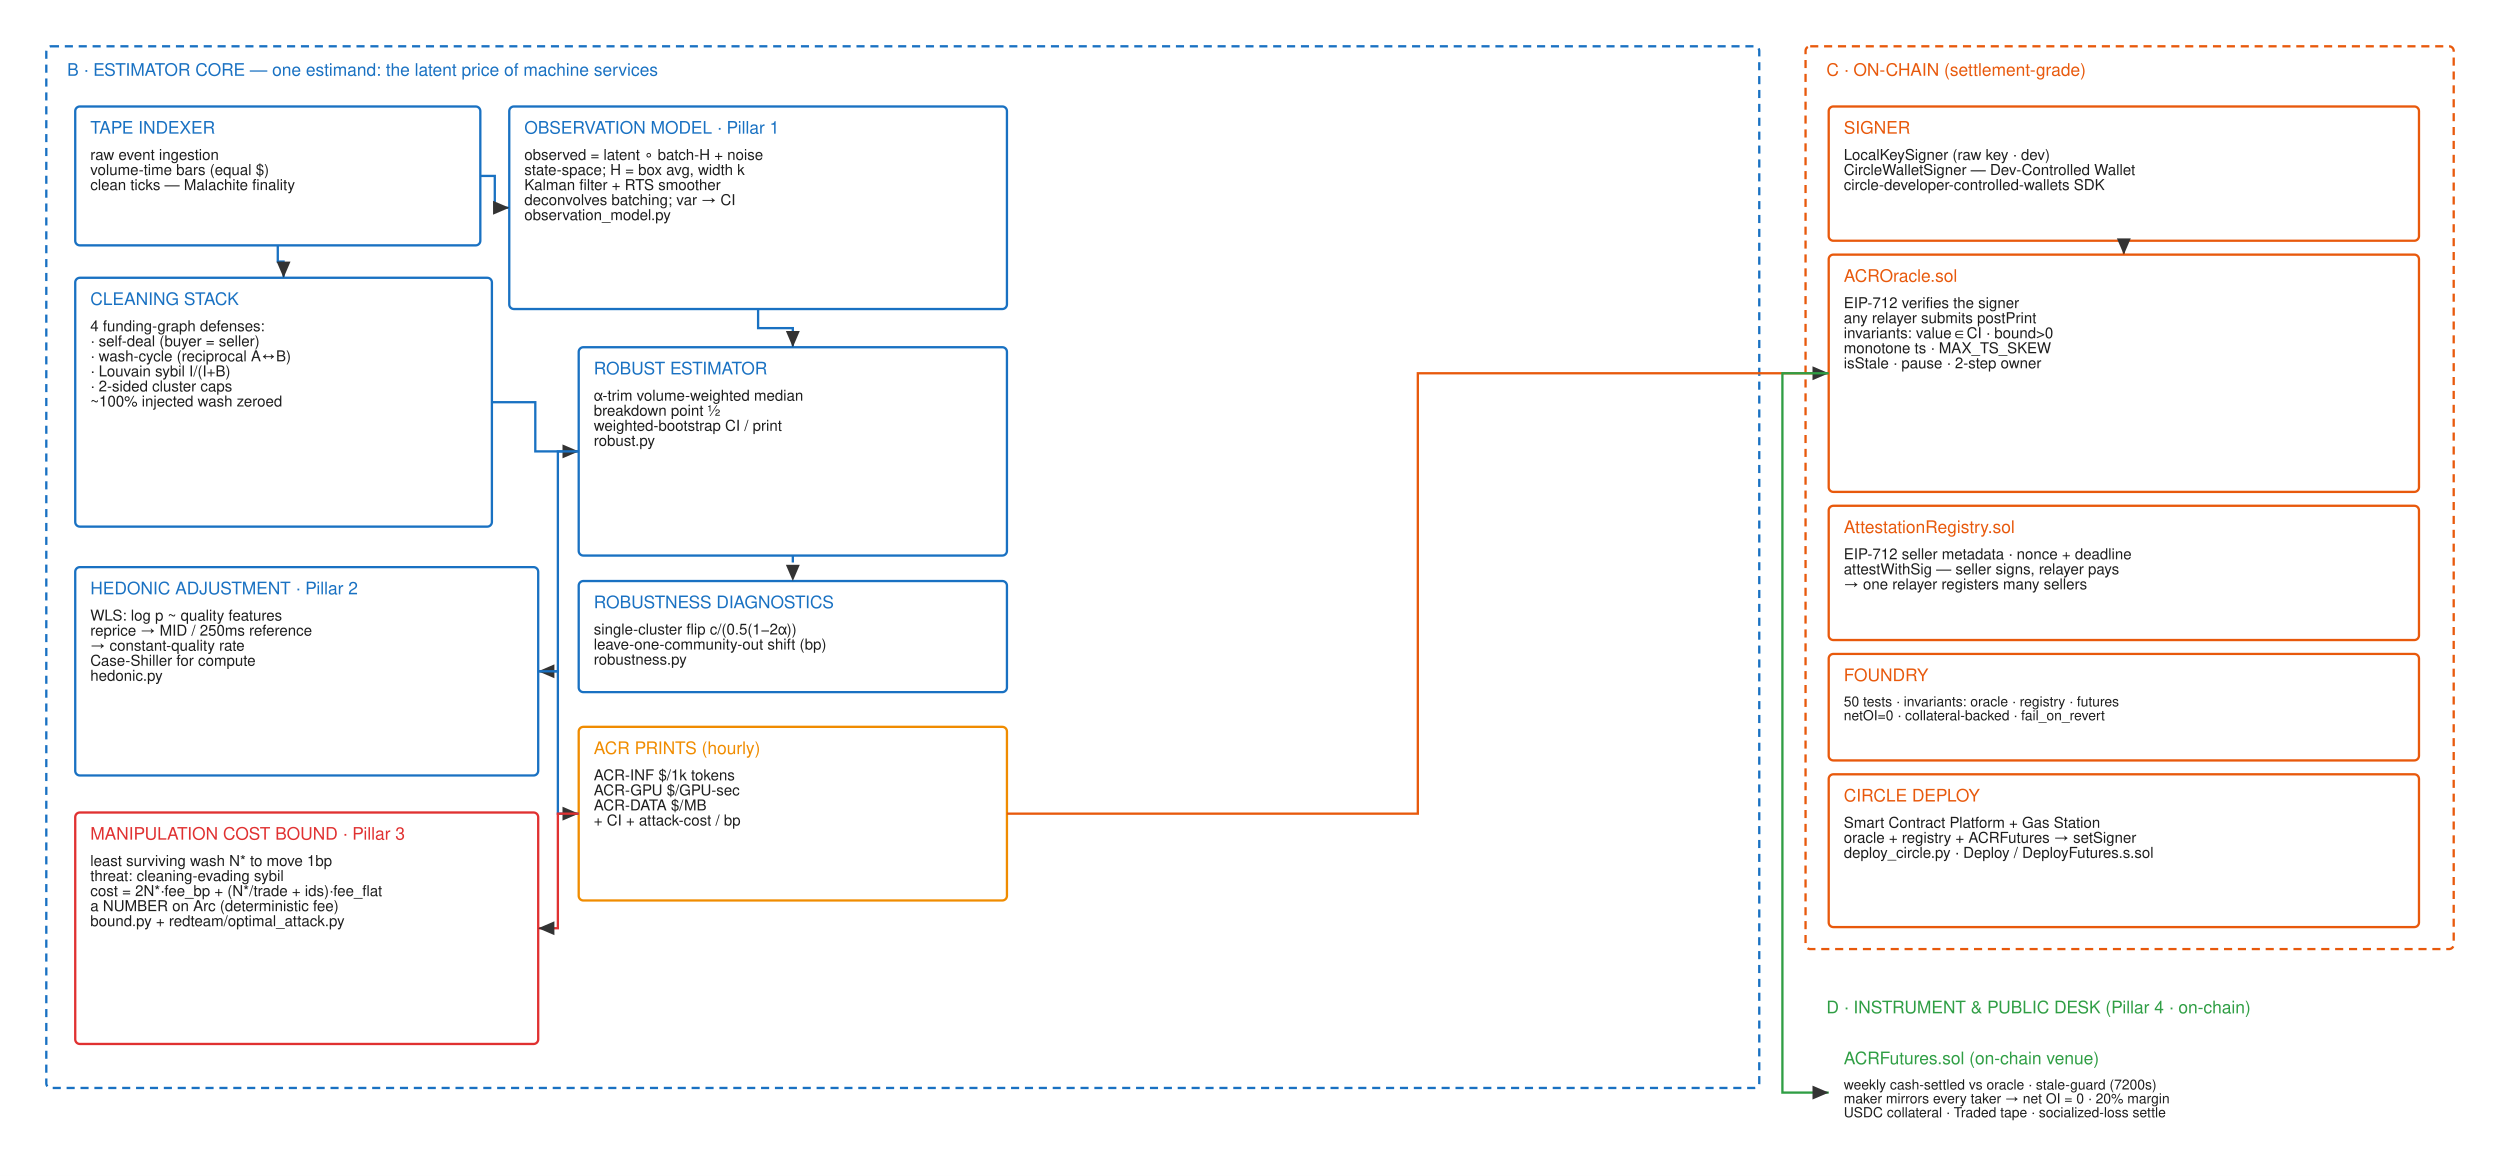
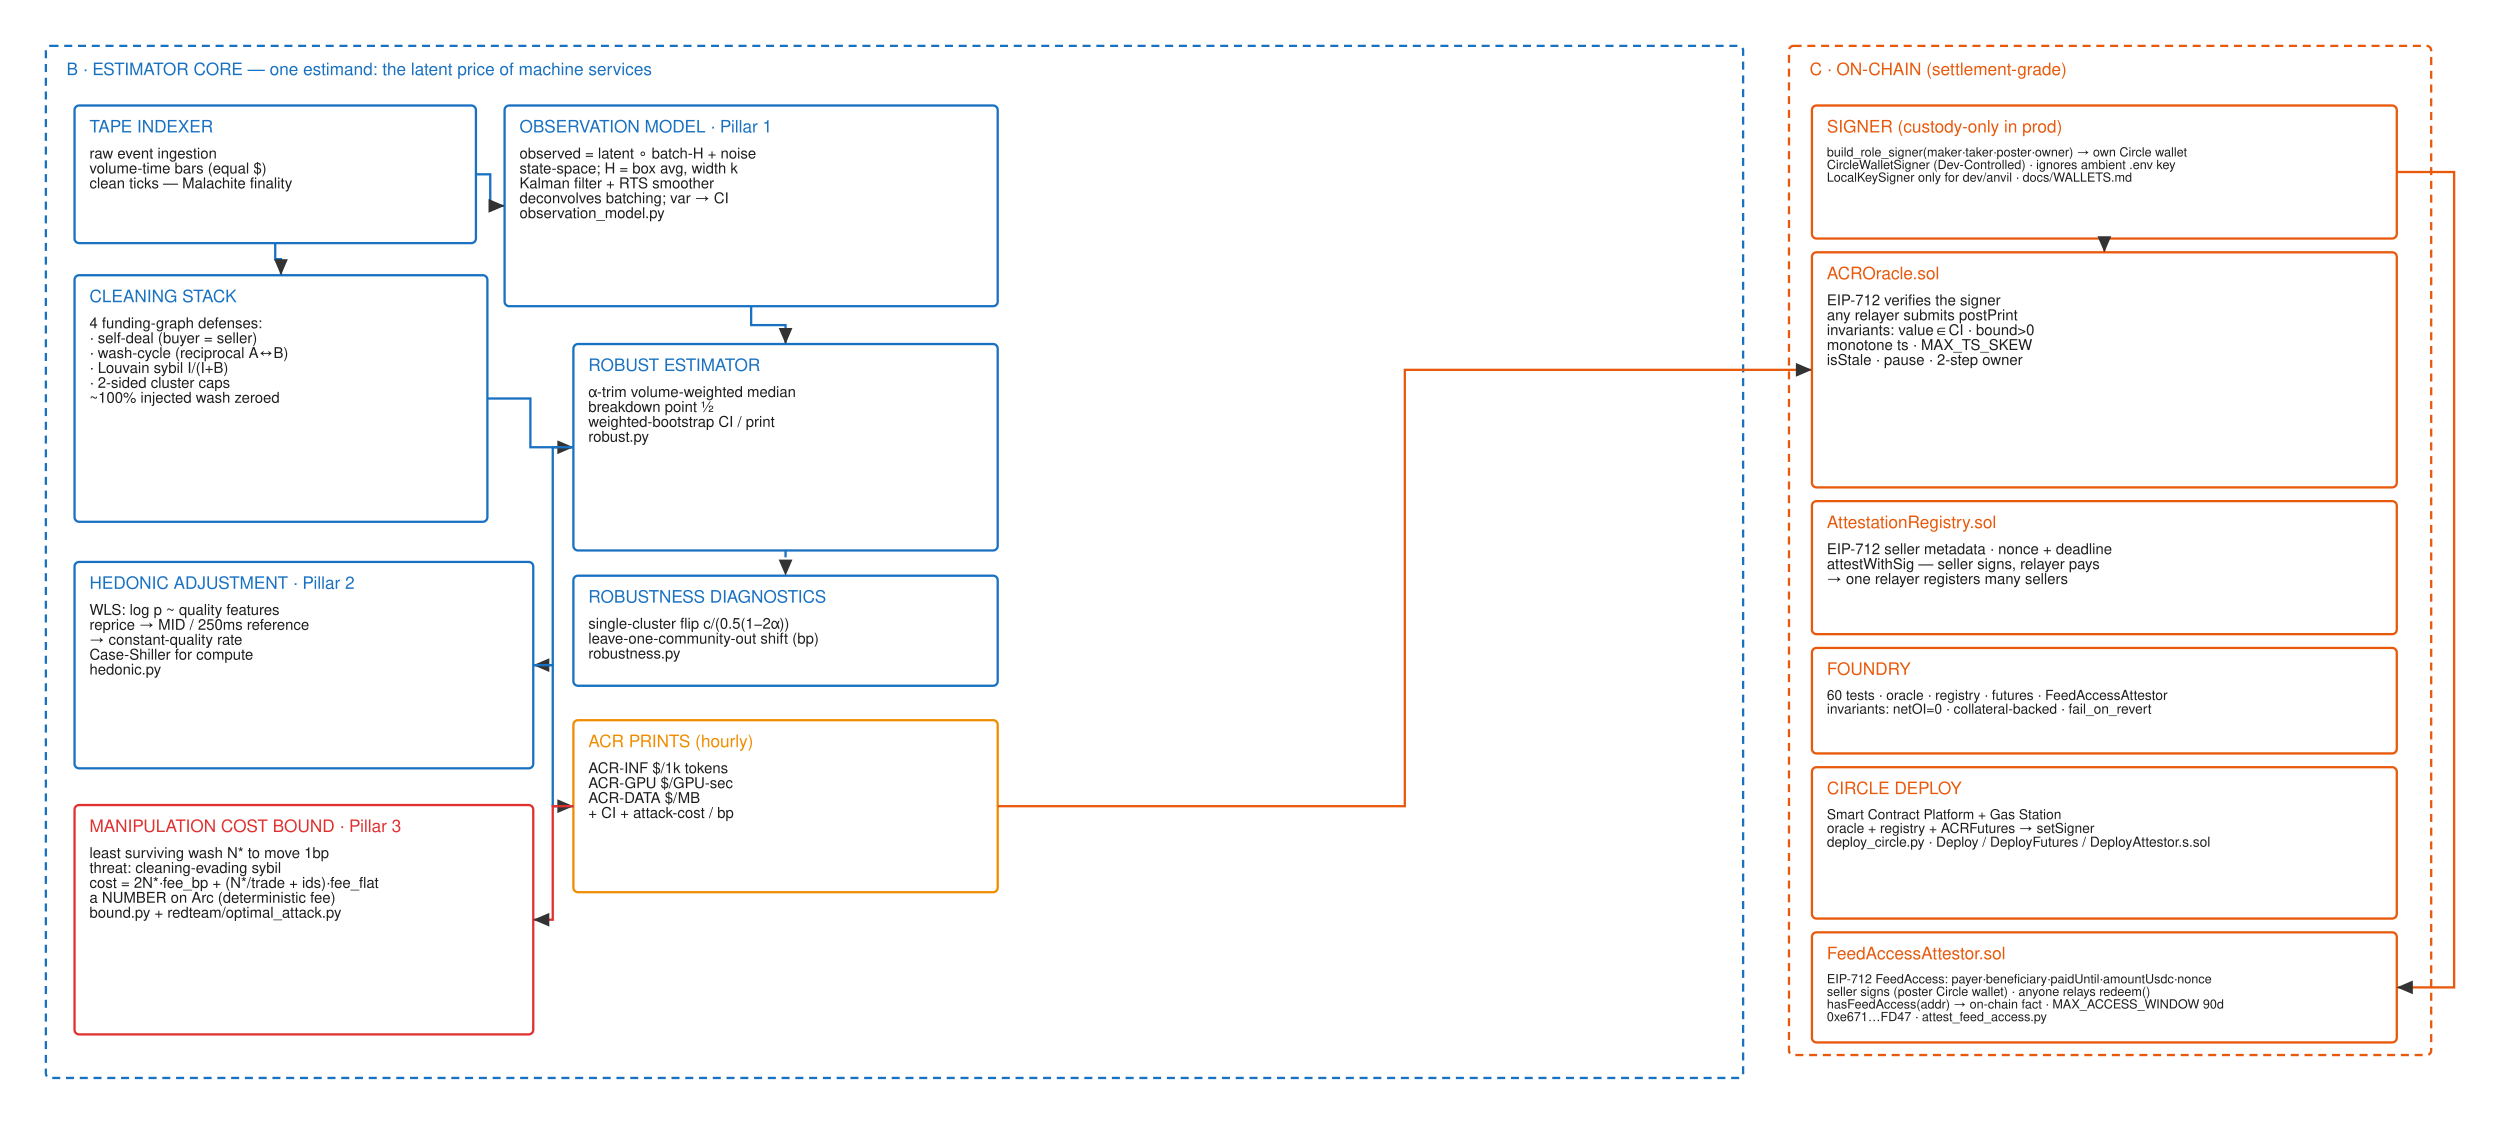
- <svg xmlns="http://www.w3.org/2000/svg" width="2160" height="1016" viewBox="0 0 2160 1016" font-family="Helvetica,Arial,sans-serif">
-   <rect width="2160" height="1016" fill="#ffffff" />
+ <svg xmlns="http://www.w3.org/2000/svg" width="2180" height="980" viewBox="0 0 2180 980" font-family="Helvetica,Arial,sans-serif">
+   <rect width="2180" height="980" fill="#ffffff" />
  <defs>
    <marker id="a" markerWidth="9" markerHeight="9" refX="7" refY="3" orient="auto">
      <path d="M0,0 L7,3 L0,6 Z" fill="#333" />
    </marker>
  </defs>
  <rect x="40" y="40" width="1480" height="900" rx="4" fill="transparent" stroke="#1971c2" stroke-width="2" stroke-dasharray="7 5" />
  <rect x="65" y="92" width="350" height="120" rx="4" fill="transparent" stroke="#1971c2" stroke-width="2" />
  <rect x="440" y="92" width="430" height="175" rx="4" fill="transparent" stroke="#1971c2" stroke-width="2" />
  <rect x="65" y="240" width="360" height="215" rx="4" fill="transparent" stroke="#1971c2" stroke-width="2" />
  <rect x="500" y="300" width="370" height="180" rx="4" fill="transparent" stroke="#1971c2" stroke-width="2" />
  <rect x="65" y="490" width="400" height="180" rx="4" fill="transparent" stroke="#1971c2" stroke-width="2" />
  <rect x="500" y="502" width="370" height="96" rx="4" fill="transparent" stroke="#1971c2" stroke-width="2" />
  <rect x="500" y="628" width="370" height="150" rx="4" fill="transparent" stroke="#f08c00" stroke-width="2" />
  <rect x="65" y="702" width="400" height="200" rx="4" fill="transparent" stroke="#e03131" stroke-width="2" />
-   <rect x="1560" y="40" width="560" height="780" rx="4" fill="transparent" stroke="#e8590c" stroke-width="2" stroke-dasharray="7 5" />
+   <rect x="1560" y="40" width="560" height="880" rx="4" fill="transparent" stroke="#e8590c" stroke-width="2" stroke-dasharray="7 5" />
  <rect x="1580" y="92" width="510" height="116" rx="4" fill="transparent" stroke="#e8590c" stroke-width="2" />
  <rect x="1580" y="220" width="510" height="205" rx="4" fill="transparent" stroke="#e8590c" stroke-width="2" />
  <rect x="1580" y="437" width="510" height="116" rx="4" fill="transparent" stroke="#e8590c" stroke-width="2" />
  <rect x="1580" y="565" width="510" height="92" rx="4" fill="transparent" stroke="#e8590c" stroke-width="2" />
  <rect x="1580" y="669" width="510" height="132" rx="4" fill="transparent" stroke="#e8590c" stroke-width="2" />
+   <rect x="1580" y="813" width="510" height="96" rx="4" fill="transparent" stroke="#e8590c" stroke-width="2" />
  <polyline points="415,152.0 427.5,152.0 427.5,179.5 440,179.5" fill="none" stroke="#1971c2" stroke-width="2" marker-end="url(#a)" />
  <polyline points="240.0,212 240.0,226.0 245.0,226.0 245.0,240" fill="none" stroke="#1971c2" stroke-width="2" marker-end="url(#a)" />
  <polyline points="655.0,267 655.0,283.5 685.0,283.5 685.0,300" fill="none" stroke="#1971c2" stroke-width="2" marker-end="url(#a)" />
  <polyline points="425,347.5 462.5,347.5 462.5,390.0 500,390.0" fill="none" stroke="#1971c2" stroke-width="2" marker-end="url(#a)" />
  <polyline points="500,390.0 482,390.0 482,580.0 465,580.0" fill="none" stroke="#1971c2" stroke-width="2" marker-end="url(#a)" />
  <polyline points="685.0,480 685.0,491.0 685.0,502" fill="none" stroke="#1971c2" stroke-width="2" stroke-dasharray="6 5" marker-end="url(#a)" />
  <polyline points="465,580.0 482,580.0 482,703.0 500,703.0" fill="none" stroke="#1971c2" stroke-width="2" marker-end="url(#a)" />
  <polyline points="500,703.0 482,703.0 482,802.0 465,802.0" fill="none" stroke="#e03131" stroke-width="2" marker-end="url(#a)" />
  <polyline points="1835.0,208 1835.0,214.0 1835.0,220" fill="none" stroke="#e8590c" stroke-width="2" marker-end="url(#a)" />
  <polyline points="870,703.0 1225,703.0 1225,322.5 1580,322.5" fill="none" stroke="#e8590c" stroke-width="2" marker-end="url(#a)" />
-   <polyline points="1580,322.5 1540,322.5 1540,944.0 1580,944.0" fill="none" stroke="#2f9e44" stroke-width="2" marker-end="url(#a)" />
+   <polyline points="2090,150.0 2140,150.0 2140,861.0 2090,861.0" fill="none" stroke="#e8590c" stroke-width="2" marker-end="url(#a)" />
  <text x="58" y="65.5" font-size="15" fill="#1971c2">B · ESTIMATOR CORE — one estimand: the latent price of machine services</text>
  <text x="78" y="115.5" font-size="15" fill="#1971c2">TAPE INDEXER</text>
  <text x="78" y="138.2" font-size="13" fill="#1e1e1e">raw event ingestion</text>
  <text x="78" y="151.2" font-size="13" fill="#1e1e1e">volume-time bars (equal $)</text>
  <text x="78" y="164.2" font-size="13" fill="#1e1e1e">clean ticks — Malachite finality</text>
  <text x="453" y="115.5" font-size="15" fill="#1971c2">OBSERVATION MODEL · Pillar 1</text>
  <text x="453" y="138.2" font-size="13" fill="#1e1e1e">observed = latent ∘ batch-H + noise</text>
  <text x="453" y="151.2" font-size="13" fill="#1e1e1e">state-space; H = box avg, width k</text>
  <text x="453" y="164.2" font-size="13" fill="#1e1e1e">Kalman filter + RTS smoother</text>
  <text x="453" y="177.2" font-size="13" fill="#1e1e1e">deconvolves batching; var → CI</text>
  <text x="453" y="190.2" font-size="13" fill="#1e1e1e">observation_model.py</text>
  <text x="78" y="263.5" font-size="15" fill="#1971c2">CLEANING STACK</text>
  <text x="78" y="286.2" font-size="13" fill="#1e1e1e">4 funding-graph defenses:</text>
  <text x="78" y="299.2" font-size="13" fill="#1e1e1e">· self-deal  (buyer = seller)</text>
  <text x="78" y="312.2" font-size="13" fill="#1e1e1e">· wash-cycle  (reciprocal A↔B)</text>
  <text x="78" y="325.2" font-size="13" fill="#1e1e1e">· Louvain sybil   I/(I+B)</text>
  <text x="78" y="338.2" font-size="13" fill="#1e1e1e">· 2-sided cluster caps</text>
  <text x="78" y="351.2" font-size="13" fill="#1e1e1e">~100% injected wash zeroed</text>
  <text x="513" y="323.5" font-size="15" fill="#1971c2">ROBUST ESTIMATOR</text>
  <text x="513" y="346.2" font-size="13" fill="#1e1e1e">α-trim volume-weighted median</text>
  <text x="513" y="359.2" font-size="13" fill="#1e1e1e">breakdown point ½</text>
  <text x="513" y="372.2" font-size="13" fill="#1e1e1e">weighted-bootstrap CI / print</text>
  <text x="513" y="385.2" font-size="13" fill="#1e1e1e">robust.py</text>
  <text x="78" y="513.5" font-size="15" fill="#1971c2">HEDONIC ADJUSTMENT · Pillar 2</text>
  <text x="78" y="536.2" font-size="13" fill="#1e1e1e">WLS:  log p ~ quality features</text>
  <text x="78" y="549.2" font-size="13" fill="#1e1e1e">reprice → MID / 250ms reference</text>
  <text x="78" y="562.2" font-size="13" fill="#1e1e1e">→ constant-quality rate</text>
  <text x="78" y="575.2" font-size="13" fill="#1e1e1e">Case-Shiller for compute</text>
  <text x="78" y="588.2" font-size="13" fill="#1e1e1e">hedonic.py</text>
  <text x="513" y="525.5" font-size="15" fill="#1971c2">ROBUSTNESS DIAGNOSTICS</text>
  <text x="513" y="548.2" font-size="13" fill="#1e1e1e">single-cluster flip  c/(0.5(1−2α))</text>
  <text x="513" y="561.2" font-size="13" fill="#1e1e1e">leave-one-community-out shift (bp)</text>
  <text x="513" y="574.2" font-size="13" fill="#1e1e1e">robustness.py</text>
  <text x="513" y="651.5" font-size="15" fill="#f08c00">ACR PRINTS (hourly)</text>
  <text x="513" y="674.2" font-size="13" fill="#1e1e1e">ACR-INF  $/1k tokens</text>
  <text x="513" y="687.2" font-size="13" fill="#1e1e1e">ACR-GPU  $/GPU-sec</text>
  <text x="513" y="700.2" font-size="13" fill="#1e1e1e">ACR-DATA  $/MB</text>
  <text x="513" y="713.2" font-size="13" fill="#1e1e1e">+ CI  + attack-cost / bp</text>
  <text x="78" y="725.5" font-size="15" fill="#e03131">MANIPULATION COST BOUND · Pillar 3</text>
  <text x="78" y="748.2" font-size="13" fill="#1e1e1e">least surviving wash N* to move 1bp</text>
  <text x="78" y="761.2" font-size="13" fill="#1e1e1e">threat: cleaning-evading sybil</text>
  <text x="78" y="774.2" font-size="13" fill="#1e1e1e">cost = 2N*·fee_bp + (N*/trade + ids)·fee_flat</text>
  <text x="78" y="787.2" font-size="13" fill="#1e1e1e">a NUMBER on Arc (deterministic fee)</text>
  <text x="78" y="800.2" font-size="13" fill="#1e1e1e">bound.py + redteam/optimal_attack.py</text>
  <text x="1578" y="65.5" font-size="15" fill="#e8590c">C · ON-CHAIN (settlement-grade)</text>
-   <text x="1593" y="115.5" font-size="15" fill="#e8590c">SIGNER</text>
-   <text x="1593" y="138.2" font-size="13" fill="#1e1e1e">LocalKeySigner (raw key · dev)</text>
-   <text x="1593" y="151.2" font-size="13" fill="#1e1e1e">CircleWalletSigner — Dev-Controlled Wallet</text>
-   <text x="1593" y="164.2" font-size="13" fill="#1e1e1e">circle-developer-controlled-wallets SDK</text>
+   <text x="1593" y="115.5" font-size="15" fill="#e8590c">SIGNER (custody-only in prod)</text>
+   <text x="1593" y="136.4" font-size="11" fill="#1e1e1e">build_role_signer(maker·taker·poster·owner) → own Circle wallet</text>
+   <text x="1593" y="147.4" font-size="11" fill="#1e1e1e">CircleWalletSigner (Dev-Controlled) · ignores ambient .env key</text>
+   <text x="1593" y="158.4" font-size="11" fill="#1e1e1e">LocalKeySigner only for dev/anvil · docs/WALLETS.md</text>
  <text x="1593" y="243.5" font-size="15" fill="#e8590c">ACROracle.sol</text>
  <text x="1593" y="266.2" font-size="13" fill="#1e1e1e">EIP-712 verifies the signer</text>
  <text x="1593" y="279.2" font-size="13" fill="#1e1e1e">any relayer submits postPrint</text>
  <text x="1593" y="292.2" font-size="13" fill="#1e1e1e">invariants: value∈CI · bound&gt;0</text>
  <text x="1593" y="305.2" font-size="13" fill="#1e1e1e">monotone ts · MAX_TS_SKEW</text>
  <text x="1593" y="318.2" font-size="13" fill="#1e1e1e">isStale · pause · 2-step owner</text>
  <text x="1593" y="460.5" font-size="15" fill="#e8590c">AttestationRegistry.sol</text>
  <text x="1593" y="483.2" font-size="13" fill="#1e1e1e">EIP-712 seller metadata · nonce + deadline</text>
  <text x="1593" y="496.2" font-size="13" fill="#1e1e1e">attestWithSig — seller signs, relayer pays</text>
  <text x="1593" y="509.2" font-size="13" fill="#1e1e1e">→ one relayer registers many sellers</text>
  <text x="1593" y="588.5" font-size="15" fill="#e8590c">FOUNDRY</text>
-   <text x="1593" y="610.3" font-size="12" fill="#1e1e1e">50 tests · invariants: oracle · registry · futures</text>
-   <text x="1593" y="622.3" font-size="12" fill="#1e1e1e">netOI=0 · collateral-backed · fail_on_revert</text>
+   <text x="1593" y="610.3" font-size="12" fill="#1e1e1e">60 tests · oracle · registry · futures · FeedAccessAttestor</text>
+   <text x="1593" y="622.3" font-size="12" fill="#1e1e1e">invariants: netOI=0 · collateral-backed · fail_on_revert</text>
  <text x="1593" y="692.5" font-size="15" fill="#e8590c">CIRCLE DEPLOY</text>
-   <text x="1593" y="715.2" font-size="13" fill="#1e1e1e">Smart Contract Platform + Gas Station</text>
-   <text x="1593" y="728.2" font-size="13" fill="#1e1e1e">oracle + registry + ACRFutures → setSigner</text>
-   <text x="1593" y="741.2" font-size="13" fill="#1e1e1e">deploy_circle.py · Deploy / DeployFutures.s.sol</text>
-   <text x="1578" y="875.5" font-size="15" fill="#2f9e44">D · INSTRUMENT &amp; PUBLIC DESK (Pillar 4 · on-chain)</text>
-   <text x="1593" y="919.5" font-size="15" fill="#2f9e44">ACRFutures.sol  (on-chain venue)</text>
-   <text x="1593" y="941.3" font-size="12" fill="#1e1e1e">weekly cash-settled vs oracle · stale-guard (7200s)</text>
-   <text x="1593" y="953.3" font-size="12" fill="#1e1e1e">maker mirrors every taker → net OI = 0 · 20% margin</text>
-   <text x="1593" y="965.3" font-size="12" fill="#1e1e1e">USDC collateral · Traded tape · socialized-loss settle</text>
+   <text x="1593" y="714.3" font-size="12" fill="#1e1e1e">Smart Contract Platform + Gas Station</text>
+   <text x="1593" y="726.3" font-size="12" fill="#1e1e1e">oracle + registry + ACRFutures → setSigner</text>
+   <text x="1593" y="738.3" font-size="12" fill="#1e1e1e">deploy_circle.py · Deploy / DeployFutures / DeployAttestor.s.sol</text>
+   <text x="1593" y="836.5" font-size="15" fill="#e8590c">FeedAccessAttestor.sol</text>
+   <text x="1593" y="857.4" font-size="11" fill="#1e1e1e">EIP-712 FeedAccess: payer·beneficiary·paidUntil·amountUsdc·nonce</text>
+   <text x="1593" y="868.4" font-size="11" fill="#1e1e1e">seller signs (poster Circle wallet) · anyone relays redeem()</text>
+   <text x="1593" y="879.4" font-size="11" fill="#1e1e1e">hasFeedAccess(addr) → on-chain fact · MAX_ACCESS_WINDOW 90d</text>
+   <text x="1593" y="890.4" font-size="11" fill="#1e1e1e">0xe671…FD47 · attest_feed_access.py</text>
</svg>
